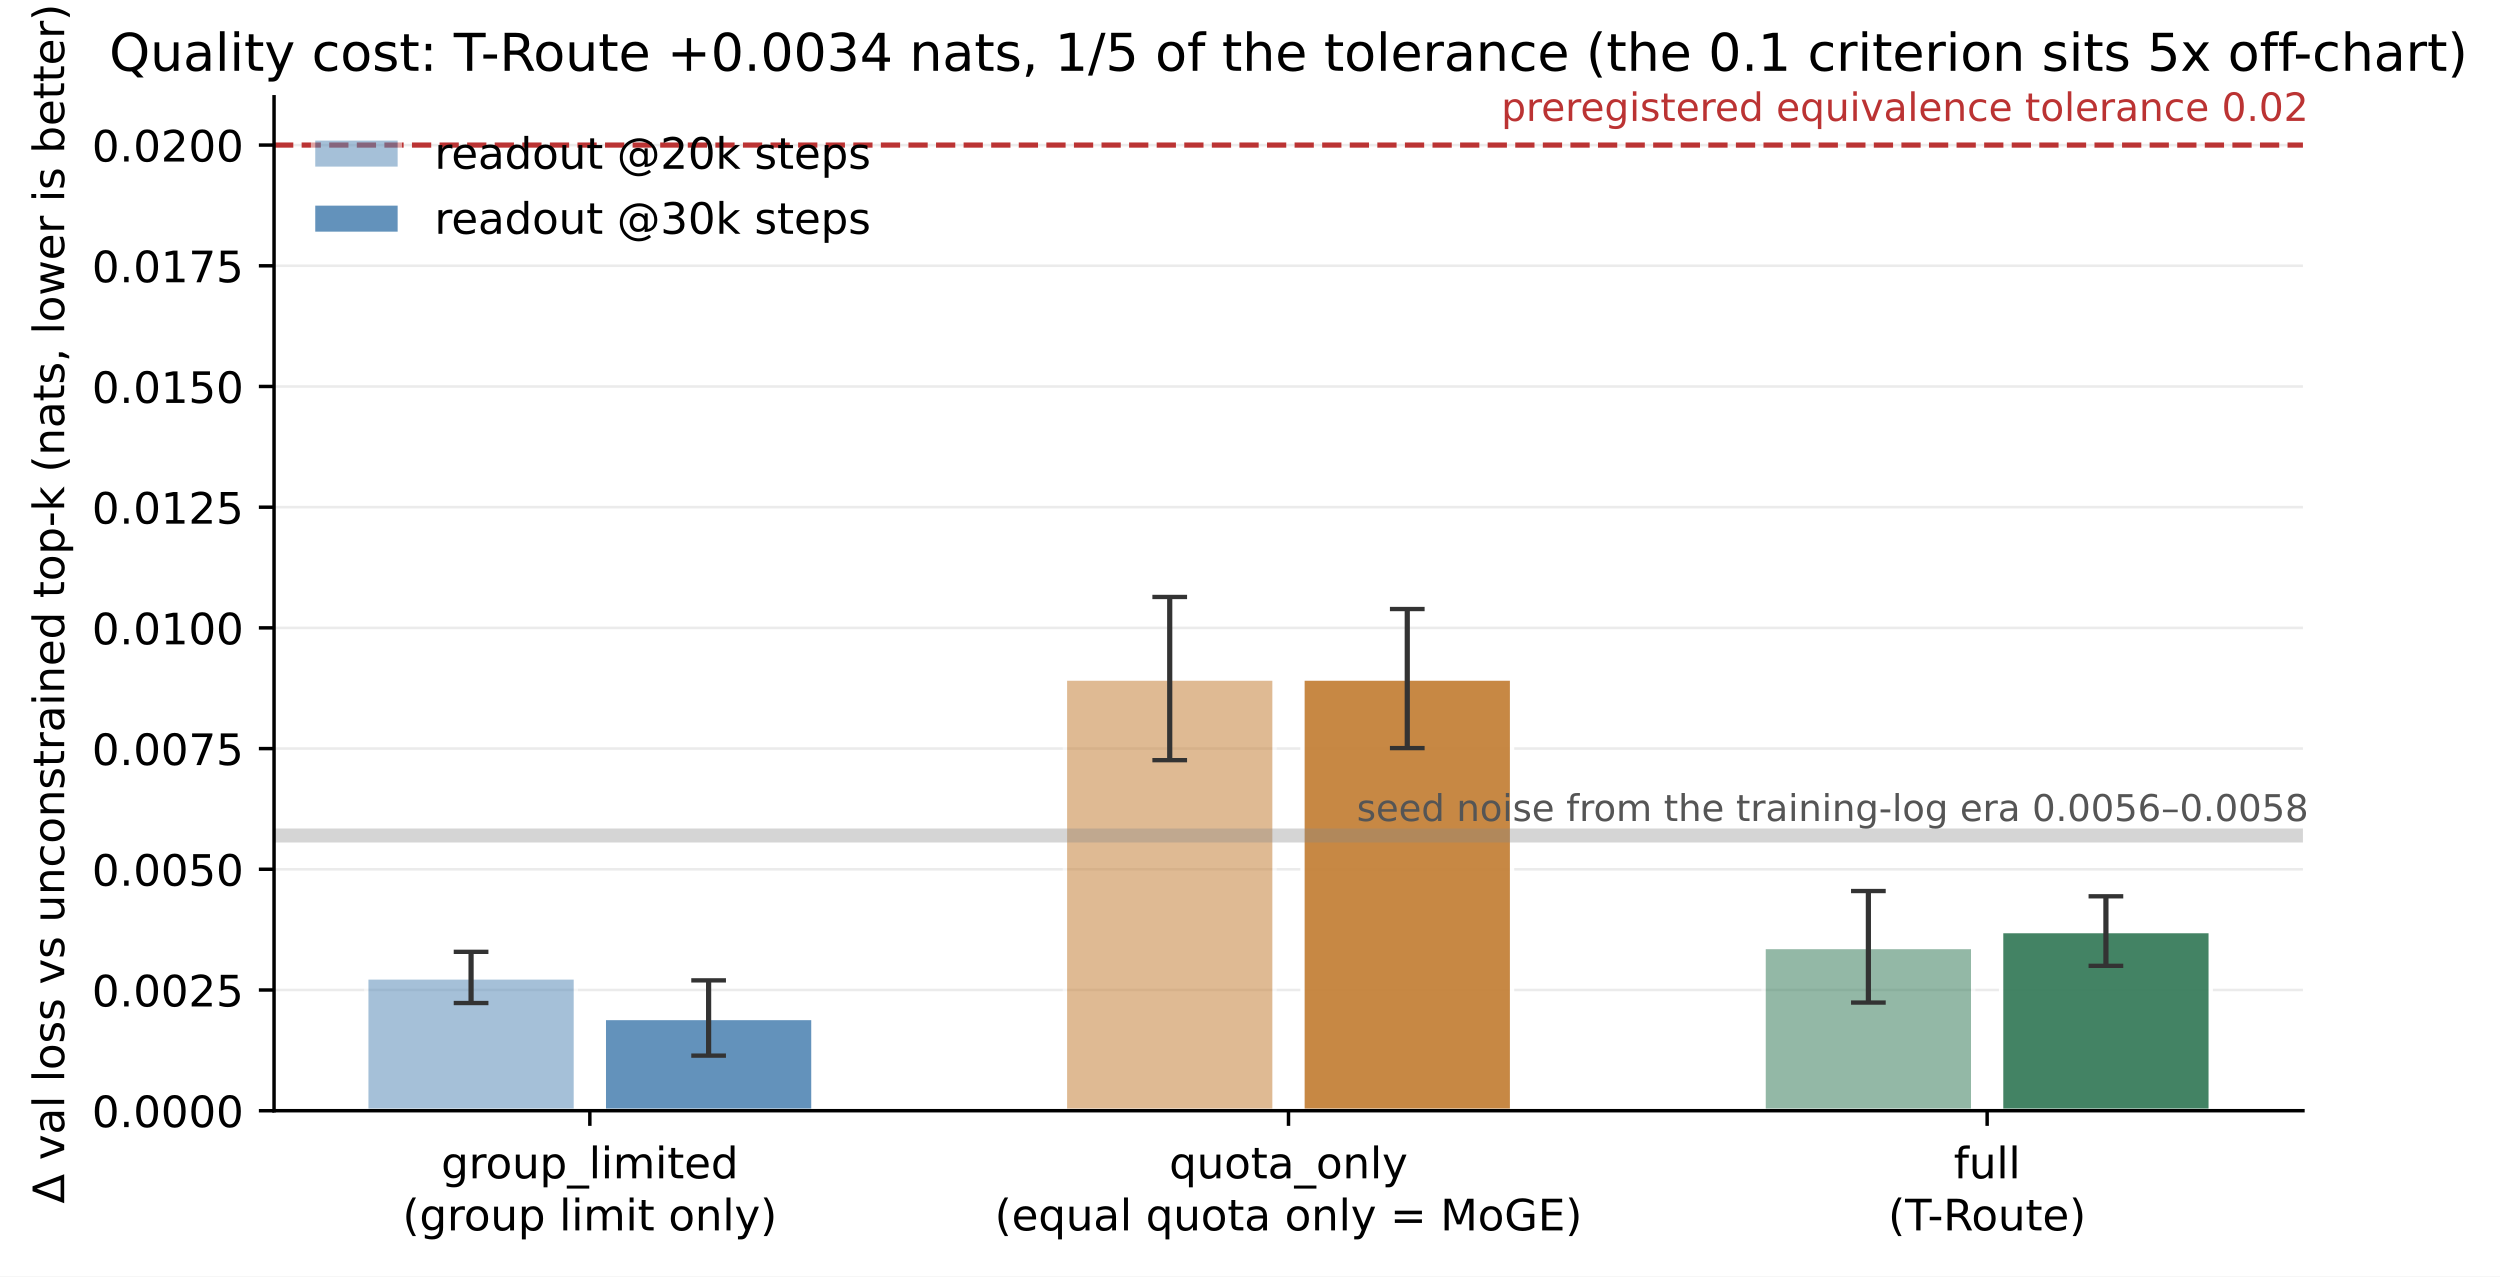
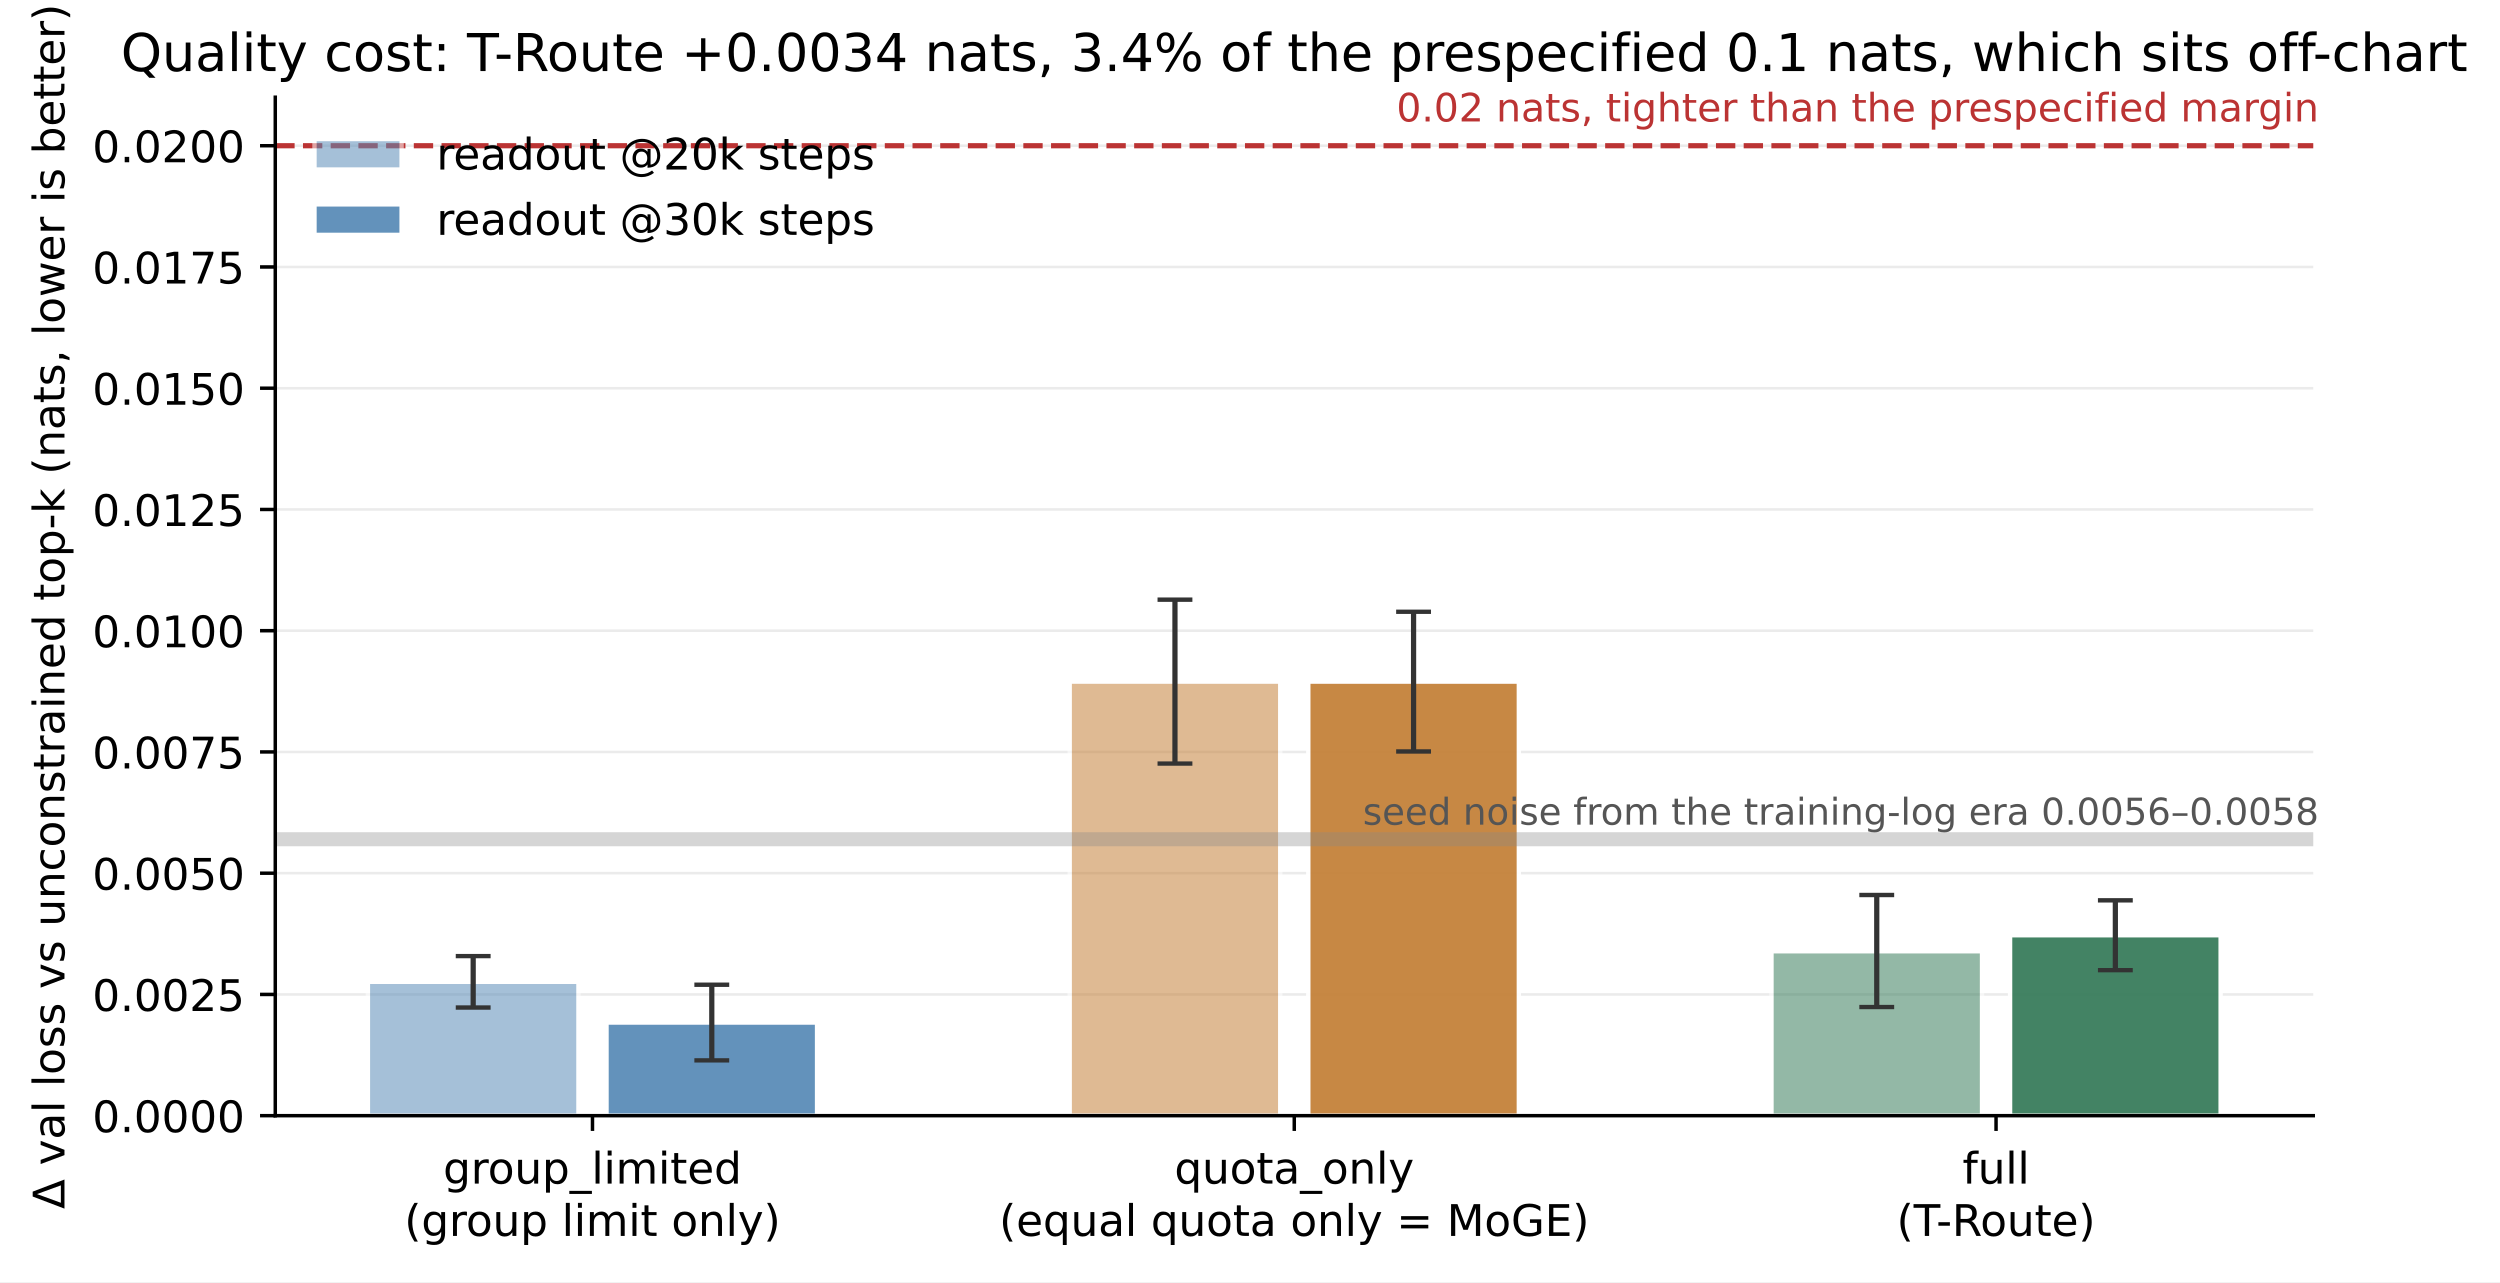
- <svg xmlns="http://www.w3.org/2000/svg" xmlns:xlink="http://www.w3.org/1999/xlink" width="576.46pt" height="294.315pt" viewBox="0 0 576.46 294.315" version="1.1">
+ <svg xmlns="http://www.w3.org/2000/svg" xmlns:xlink="http://www.w3.org/1999/xlink" width="573.889pt" height="294.315pt" viewBox="0 0 573.889 294.315" version="1.1">
  <defs>
    <style type="text/css">*{stroke-linejoin: round; stroke-linecap: butt}</style>
  </defs>
  <g id="figure_1">
    <g id="patch_1">
-       <path d="M 0 294.315  L 576.46 294.315  L 576.46 0  L 0 0  z " style="fill: #ffffff" />
+       <path d="M 0 294.315  L 573.889 294.315  L 573.889 0  L 0 0  z " style="fill: #ffffff" />
    </g>
    <g id="axes_1">
      <g id="patch_2">
        <path d="M 63.191 256.11  L 531.021 256.11  L 531.021 22.318  L 63.191 22.318  z " style="fill: #ffffff" />
      </g>
      <g id="matplotlib.axis_1">
        <g id="xtick_1">
          <g id="line2d_1">
            <defs>
              <path id="mbb5987c073" d="M 0 0  L 0 3.5  " style="stroke: #000000; stroke-width: 0.8" />
            </defs>
            <g>
              <use xlink:href="#mbb5987c073" x="136.008" y="256.11" style="stroke: #000000; stroke-width: 0.8" />
            </g>
          </g>
          <g id="text_1">
            <text style="font-size: 10px; font-family: 'DejaVu Sans', 'Helvetica', 'Arial', sans-serif" transform="translate(101.7375 271.7089)">group_limited</text>
            <text style="font-size: 10px; font-family: 'DejaVu Sans', 'Helvetica', 'Arial', sans-serif" transform="translate(92.83204 283.7117)">(group limit only)</text>
          </g>
        </g>
        <g id="xtick_2">
          <g id="line2d_2">
            <g>
              <use xlink:href="#mbb5987c073" x="297.106" y="256.11" style="stroke: #000000; stroke-width: 0.8" />
            </g>
          </g>
          <g id="text_2">
            <text style="font-size: 10px; font-family: 'DejaVu Sans', 'Helvetica', 'Arial', sans-serif" transform="translate(269.603 271.7089)">quota_only</text>
            <text style="font-size: 10px; font-family: 'DejaVu Sans', 'Helvetica', 'Arial', sans-serif" transform="translate(229.3756 283.7117)">(equal quota only = MoGE)</text>
          </g>
        </g>
        <g id="xtick_3">
          <g id="line2d_3">
            <g>
              <use xlink:href="#mbb5987c073" x="458.204" y="256.11" style="stroke: #000000; stroke-width: 0.8" />
            </g>
          </g>
          <g id="text_3">
            <text style="font-size: 10px; font-family: 'DejaVu Sans', 'Helvetica', 'Arial', sans-serif" transform="translate(450.4973 271.7089)">full</text>
            <text style="font-size: 10px; font-family: 'DejaVu Sans', 'Helvetica', 'Arial', sans-serif" transform="translate(435.3888 283.7109)">(T-Route)</text>
          </g>
        </g>
      </g>
      <g id="matplotlib.axis_2">
        <g id="ytick_1">
          <g id="line2d_4">
            <path d="M 63.191 256.11  L 531.021 256.11  " clip-path="url(#p28b976374a)" style="fill: none; stroke: #b0b0b0; stroke-opacity: 0.25; stroke-width: 0.6; stroke-linecap: square" />
          </g>
          <g id="line2d_5">
            <defs>
              <path id="mb1cd870ece" d="M 0 0  L -3.5 0  " style="stroke: #000000; stroke-width: 0.8" />
            </defs>
            <g>
              <use xlink:href="#mb1cd870ece" x="63.191" y="256.11" style="stroke: #000000; stroke-width: 0.8" />
            </g>
          </g>
          <g id="text_4">
            <text style="font-size: 10px; font-family: 'DejaVu Sans', 'Helvetica', 'Arial', sans-serif; text-anchor: end" x="56.191" y="259.908" transform="rotate(-0 56.19141 259.9084)">0.0000</text>
          </g>
        </g>
        <g id="ytick_2">
          <g id="line2d_6">
            <path d="M 63.191 228.277  L 531.021 228.277  " clip-path="url(#p28b976374a)" style="fill: none; stroke: #b0b0b0; stroke-opacity: 0.25; stroke-width: 0.6; stroke-linecap: square" />
          </g>
          <g id="line2d_7">
            <g>
              <use xlink:href="#mb1cd870ece" x="63.191" y="228.277" style="stroke: #000000; stroke-width: 0.8" />
            </g>
          </g>
          <g id="text_5">
            <text style="font-size: 10px; font-family: 'DejaVu Sans', 'Helvetica', 'Arial', sans-serif; text-anchor: end" x="56.191" y="232.076" transform="rotate(-0 56.19141 232.076)">0.0025</text>
          </g>
        </g>
        <g id="ytick_3">
          <g id="line2d_8">
            <path d="M 63.191 200.445  L 531.021 200.445  " clip-path="url(#p28b976374a)" style="fill: none; stroke: #b0b0b0; stroke-opacity: 0.25; stroke-width: 0.6; stroke-linecap: square" />
          </g>
          <g id="line2d_9">
            <g>
              <use xlink:href="#mb1cd870ece" x="63.191" y="200.445" style="stroke: #000000; stroke-width: 0.8" />
            </g>
          </g>
          <g id="text_6">
            <text style="font-size: 10px; font-family: 'DejaVu Sans', 'Helvetica', 'Arial', sans-serif; text-anchor: end" x="56.191" y="204.244" transform="rotate(-0 56.19141 204.2437)">0.0050</text>
          </g>
        </g>
        <g id="ytick_4">
          <g id="line2d_10">
            <path d="M 63.191 172.613  L 531.021 172.613  " clip-path="url(#p28b976374a)" style="fill: none; stroke: #b0b0b0; stroke-opacity: 0.25; stroke-width: 0.6; stroke-linecap: square" />
          </g>
          <g id="line2d_11">
            <g>
              <use xlink:href="#mb1cd870ece" x="63.191" y="172.613" style="stroke: #000000; stroke-width: 0.8" />
            </g>
          </g>
          <g id="text_7">
            <text style="font-size: 10px; font-family: 'DejaVu Sans', 'Helvetica', 'Arial', sans-serif; text-anchor: end" x="56.191" y="176.411" transform="rotate(-0 56.19141 176.4114)">0.0075</text>
          </g>
        </g>
        <g id="ytick_5">
          <g id="line2d_12">
            <path d="M 63.191 144.78  L 531.021 144.78  " clip-path="url(#p28b976374a)" style="fill: none; stroke: #b0b0b0; stroke-opacity: 0.25; stroke-width: 0.6; stroke-linecap: square" />
          </g>
          <g id="line2d_13">
            <g>
              <use xlink:href="#mb1cd870ece" x="63.191" y="144.78" style="stroke: #000000; stroke-width: 0.8" />
            </g>
          </g>
          <g id="text_8">
            <text style="font-size: 10px; font-family: 'DejaVu Sans', 'Helvetica', 'Arial', sans-serif; text-anchor: end" x="56.191" y="148.579" transform="rotate(-0 56.19141 148.5791)">0.0100</text>
          </g>
        </g>
        <g id="ytick_6">
          <g id="line2d_14">
            <path d="M 63.191 116.948  L 531.021 116.948  " clip-path="url(#p28b976374a)" style="fill: none; stroke: #b0b0b0; stroke-opacity: 0.25; stroke-width: 0.6; stroke-linecap: square" />
          </g>
          <g id="line2d_15">
            <g>
              <use xlink:href="#mb1cd870ece" x="63.191" y="116.948" style="stroke: #000000; stroke-width: 0.8" />
            </g>
          </g>
          <g id="text_9">
            <text style="font-size: 10px; font-family: 'DejaVu Sans', 'Helvetica', 'Arial', sans-serif; text-anchor: end" x="56.191" y="120.747" transform="rotate(-0 56.19141 120.7468)">0.0125</text>
          </g>
        </g>
        <g id="ytick_7">
          <g id="line2d_16">
            <path d="M 63.191 89.116  L 531.021 89.116  " clip-path="url(#p28b976374a)" style="fill: none; stroke: #b0b0b0; stroke-opacity: 0.25; stroke-width: 0.6; stroke-linecap: square" />
          </g>
          <g id="line2d_17">
            <g>
              <use xlink:href="#mb1cd870ece" x="63.191" y="89.116" style="stroke: #000000; stroke-width: 0.8" />
            </g>
          </g>
          <g id="text_10">
            <text style="font-size: 10px; font-family: 'DejaVu Sans', 'Helvetica', 'Arial', sans-serif; text-anchor: end" x="56.191" y="92.914" transform="rotate(-0 56.19141 92.9145)">0.0150</text>
          </g>
        </g>
        <g id="ytick_8">
          <g id="line2d_18">
            <path d="M 63.191 61.283  L 531.021 61.283  " clip-path="url(#p28b976374a)" style="fill: none; stroke: #b0b0b0; stroke-opacity: 0.25; stroke-width: 0.6; stroke-linecap: square" />
          </g>
          <g id="line2d_19">
            <g>
              <use xlink:href="#mb1cd870ece" x="63.191" y="61.283" style="stroke: #000000; stroke-width: 0.8" />
            </g>
          </g>
          <g id="text_11">
            <text style="font-size: 10px; font-family: 'DejaVu Sans', 'Helvetica', 'Arial', sans-serif; text-anchor: end" x="56.191" y="65.082" transform="rotate(-0 56.19141 65.08219)">0.0175</text>
          </g>
        </g>
        <g id="ytick_9">
          <g id="line2d_20">
            <path d="M 63.191 33.451  L 531.021 33.451  " clip-path="url(#p28b976374a)" style="fill: none; stroke: #b0b0b0; stroke-opacity: 0.25; stroke-width: 0.6; stroke-linecap: square" />
          </g>
          <g id="line2d_21">
            <g>
              <use xlink:href="#mb1cd870ece" x="63.191" y="33.451" style="stroke: #000000; stroke-width: 0.8" />
            </g>
          </g>
          <g id="text_12">
            <text style="font-size: 10px; font-family: 'DejaVu Sans', 'Helvetica', 'Arial', sans-serif; text-anchor: end" x="56.191" y="37.25" transform="rotate(-0 56.19141 37.24988)">0.0200</text>
          </g>
        </g>
        <g id="text_13">
          <text style="font-size: 10px; font-family: 'DejaVu Sans', 'Helvetica', 'Arial', sans-serif; text-anchor: middle" x="14.798" y="139.214" transform="rotate(-90 14.79844 139.2138)">Δ val loss vs unconstrained top-k (nats, lower is better)</text>
        </g>
      </g>
      <g id="patch_3">
        <path d="M 84.456 256.11  L 132.786 256.11  L 132.786 225.383  L 84.456 225.383  z " clip-path="url(#p28b976374a)" style="fill: #5b8db8; opacity: 0.55; stroke: #ffffff; stroke-linejoin: miter" />
      </g>
      <g id="patch_4">
        <path d="M 245.555 256.11  L 293.884 256.11  L 293.884 156.47  L 245.555 156.47  z " clip-path="url(#p28b976374a)" style="fill: #c4823b; opacity: 0.55; stroke: #ffffff; stroke-linejoin: miter" />
      </g>
      <g id="patch_5">
        <path d="M 406.653 256.11  L 454.982 256.11  L 454.982 218.369  L 406.653 218.369  z " clip-path="url(#p28b976374a)" style="fill: #3a7d5c; opacity: 0.55; stroke: #ffffff; stroke-linejoin: miter" />
      </g>
      <g id="patch_6">
        <path d="M 139.23 256.11  L 187.559 256.11  L 187.559 234.734  L 139.23 234.734  z " clip-path="url(#p28b976374a)" style="fill: #5b8db8; opacity: 0.95; stroke: #ffffff; stroke-linejoin: miter" />
      </g>
      <g id="patch_7">
        <path d="M 300.328 256.11  L 348.658 256.11  L 348.658 156.47  L 300.328 156.47  z " clip-path="url(#p28b976374a)" style="fill: #c4823b; opacity: 0.95; stroke: #ffffff; stroke-linejoin: miter" />
      </g>
      <g id="patch_8">
        <path d="M 461.426 256.11  L 509.756 256.11  L 509.756 214.695  L 461.426 214.695  z " clip-path="url(#p28b976374a)" style="fill: #3a7d5c; opacity: 0.95; stroke: #ffffff; stroke-linejoin: miter" />
      </g>
      <g id="patch_9">
        <path d="M 63.191 193.765  L 531.021 193.765  L 531.021 191.539  L 63.191 191.539  z " clip-path="url(#p28b976374a)" style="fill: #888888; opacity: 0.35; stroke: #888888; stroke-linejoin: miter" />
      </g>
      <g id="LineCollection_1">
        <path d="M 108.621 231.283  L 108.621 219.482  " clip-path="url(#p28b976374a)" style="fill: none; stroke: #333333; stroke-width: 1.2" />
        <path d="M 269.719 175.285  L 269.719 137.655  " clip-path="url(#p28b976374a)" style="fill: none; stroke: #333333; stroke-width: 1.2" />
        <path d="M 430.818 231.172  L 430.818 205.455  " clip-path="url(#p28b976374a)" style="fill: none; stroke: #333333; stroke-width: 1.2" />
      </g>
      <g id="line2d_22">
        <defs>
          <path id="m20da802f08" d="M 4 0  L -4 -0  " style="stroke: #333333" />
        </defs>
        <g clip-path="url(#p28b976374a)">
          <use xlink:href="#m20da802f08" x="108.621" y="231.283" style="fill: #1f77b4; stroke: #333333" />
          <use xlink:href="#m20da802f08" x="269.719" y="175.285" style="fill: #1f77b4; stroke: #333333" />
          <use xlink:href="#m20da802f08" x="430.818" y="231.172" style="fill: #1f77b4; stroke: #333333" />
        </g>
      </g>
      <g id="line2d_23">
        <g clip-path="url(#p28b976374a)">
          <use xlink:href="#m20da802f08" x="108.621" y="219.482" style="fill: #1f77b4; stroke: #333333" />
          <use xlink:href="#m20da802f08" x="269.719" y="137.655" style="fill: #1f77b4; stroke: #333333" />
          <use xlink:href="#m20da802f08" x="430.818" y="205.455" style="fill: #1f77b4; stroke: #333333" />
        </g>
      </g>
      <g id="LineCollection_2">
        <path d="M 163.395 243.418  L 163.395 226.051  " clip-path="url(#p28b976374a)" style="fill: none; stroke: #333333; stroke-width: 1.2" />
        <path d="M 324.493 172.501  L 324.493 140.438  " clip-path="url(#p28b976374a)" style="fill: none; stroke: #333333; stroke-width: 1.2" />
        <path d="M 485.591 222.711  L 485.591 206.679  " clip-path="url(#p28b976374a)" style="fill: none; stroke: #333333; stroke-width: 1.2" />
      </g>
      <g id="line2d_24">
        <g clip-path="url(#p28b976374a)">
          <use xlink:href="#m20da802f08" x="163.395" y="243.418" style="fill: #1f77b4; stroke: #333333" />
          <use xlink:href="#m20da802f08" x="324.493" y="172.501" style="fill: #1f77b4; stroke: #333333" />
          <use xlink:href="#m20da802f08" x="485.591" y="222.711" style="fill: #1f77b4; stroke: #333333" />
        </g>
      </g>
      <g id="line2d_25">
        <g clip-path="url(#p28b976374a)">
          <use xlink:href="#m20da802f08" x="163.395" y="226.051" style="fill: #1f77b4; stroke: #333333" />
          <use xlink:href="#m20da802f08" x="324.493" y="140.438" style="fill: #1f77b4; stroke: #333333" />
          <use xlink:href="#m20da802f08" x="485.591" y="206.679" style="fill: #1f77b4; stroke: #333333" />
        </g>
      </g>
      <g id="line2d_26">
        <path d="M 63.191 33.451  L 531.021 33.451  " clip-path="url(#p28b976374a)" style="fill: none; stroke-dasharray: 4.44,1.92; stroke-dashoffset: 0; stroke: #bb3333; stroke-width: 1.2" />
      </g>
      <g id="patch_10">
        <path d="M 63.191 256.11  L 63.191 22.318  " style="fill: none; stroke: #000000; stroke-width: 0.8; stroke-linejoin: miter; stroke-linecap: square" />
      </g>
      <g id="patch_11">
        <path d="M 63.191 256.11  L 531.021 256.11  " style="fill: none; stroke: #000000; stroke-width: 0.8; stroke-linejoin: miter; stroke-linecap: square" />
      </g>
      <g id="text_14">
-         <text style="font-size: 9px; font-family: 'DejaVu Sans', 'Helvetica', 'Arial', sans-serif; text-anchor: end; fill: #bb3333" x="532.31" y="27.885" transform="rotate(-0 532.3096 27.88459)">preregistered equivalence tolerance 0.02</text>
+         <text style="font-size: 9px; font-family: 'DejaVu Sans', 'Helvetica', 'Arial', sans-serif; text-anchor: end; fill: #bb3333" x="532.31" y="27.885" transform="rotate(-0 532.3096 27.88459)">0.02 nats, tighter than the prespecified margin</text>
      </g>
      <g id="text_15">
        <text style="font-size: 8.5px; font-family: 'DejaVu Sans', 'Helvetica', 'Arial', sans-serif; text-anchor: end; fill: #555555" x="532.31" y="189.312" transform="rotate(-0 532.3096 189.312)">seed noise from the training-log era 0.0056–0.0058</text>
      </g>
      <g id="text_16">
-         <text style="font-size: 12px; font-family: 'DejaVu Sans', 'Helvetica', 'Arial', sans-serif; text-anchor: middle" x="297.106" y="16.318" transform="rotate(-0 297.1061 16.31812)">Quality cost: T-Route +0.0034 nats, 1/5 of the tolerance (the 0.1 criterion sits 5x off-chart)</text>
+         <text style="font-size: 12px; font-family: 'DejaVu Sans', 'Helvetica', 'Arial', sans-serif; text-anchor: middle" x="297.106" y="16.318" transform="rotate(-0 297.1061 16.31812)">Quality cost: T-Route +0.0034 nats, 3.4% of the prespecified 0.1 nats, which sits off-chart</text>
      </g>
      <g id="legend_1">
        <g id="patch_12">
          <path d="M 72.191 38.917  L 92.191 38.917  L 92.191 31.917  L 72.191 31.917  z " style="fill: #5b8db8; opacity: 0.55; stroke: #ffffff; stroke-linejoin: miter" />
        </g>
        <g id="text_17">
          <text style="font-size: 10px; font-family: 'DejaVu Sans', 'Helvetica', 'Arial', sans-serif; text-anchor: start" x="100.191" y="38.917" transform="rotate(-0 100.1914 38.91656)">readout @20k steps</text>
        </g>
        <g id="patch_13">
          <path d="M 72.191 53.917  L 92.191 53.917  L 92.191 46.917  L 72.191 46.917  z " style="fill: #5b8db8; opacity: 0.95; stroke: #ffffff; stroke-linejoin: miter" />
        </g>
        <g id="text_18">
          <text style="font-size: 10px; font-family: 'DejaVu Sans', 'Helvetica', 'Arial', sans-serif; text-anchor: start" x="100.191" y="53.917" transform="rotate(-0 100.1914 53.91734)">readout @30k steps</text>
        </g>
      </g>
    </g>
  </g>
  <defs>
    <clipPath id="p28b976374a">
      <rect x="63.191" y="22.318" width="467.829" height="233.791" />
    </clipPath>
  </defs>
</svg>
